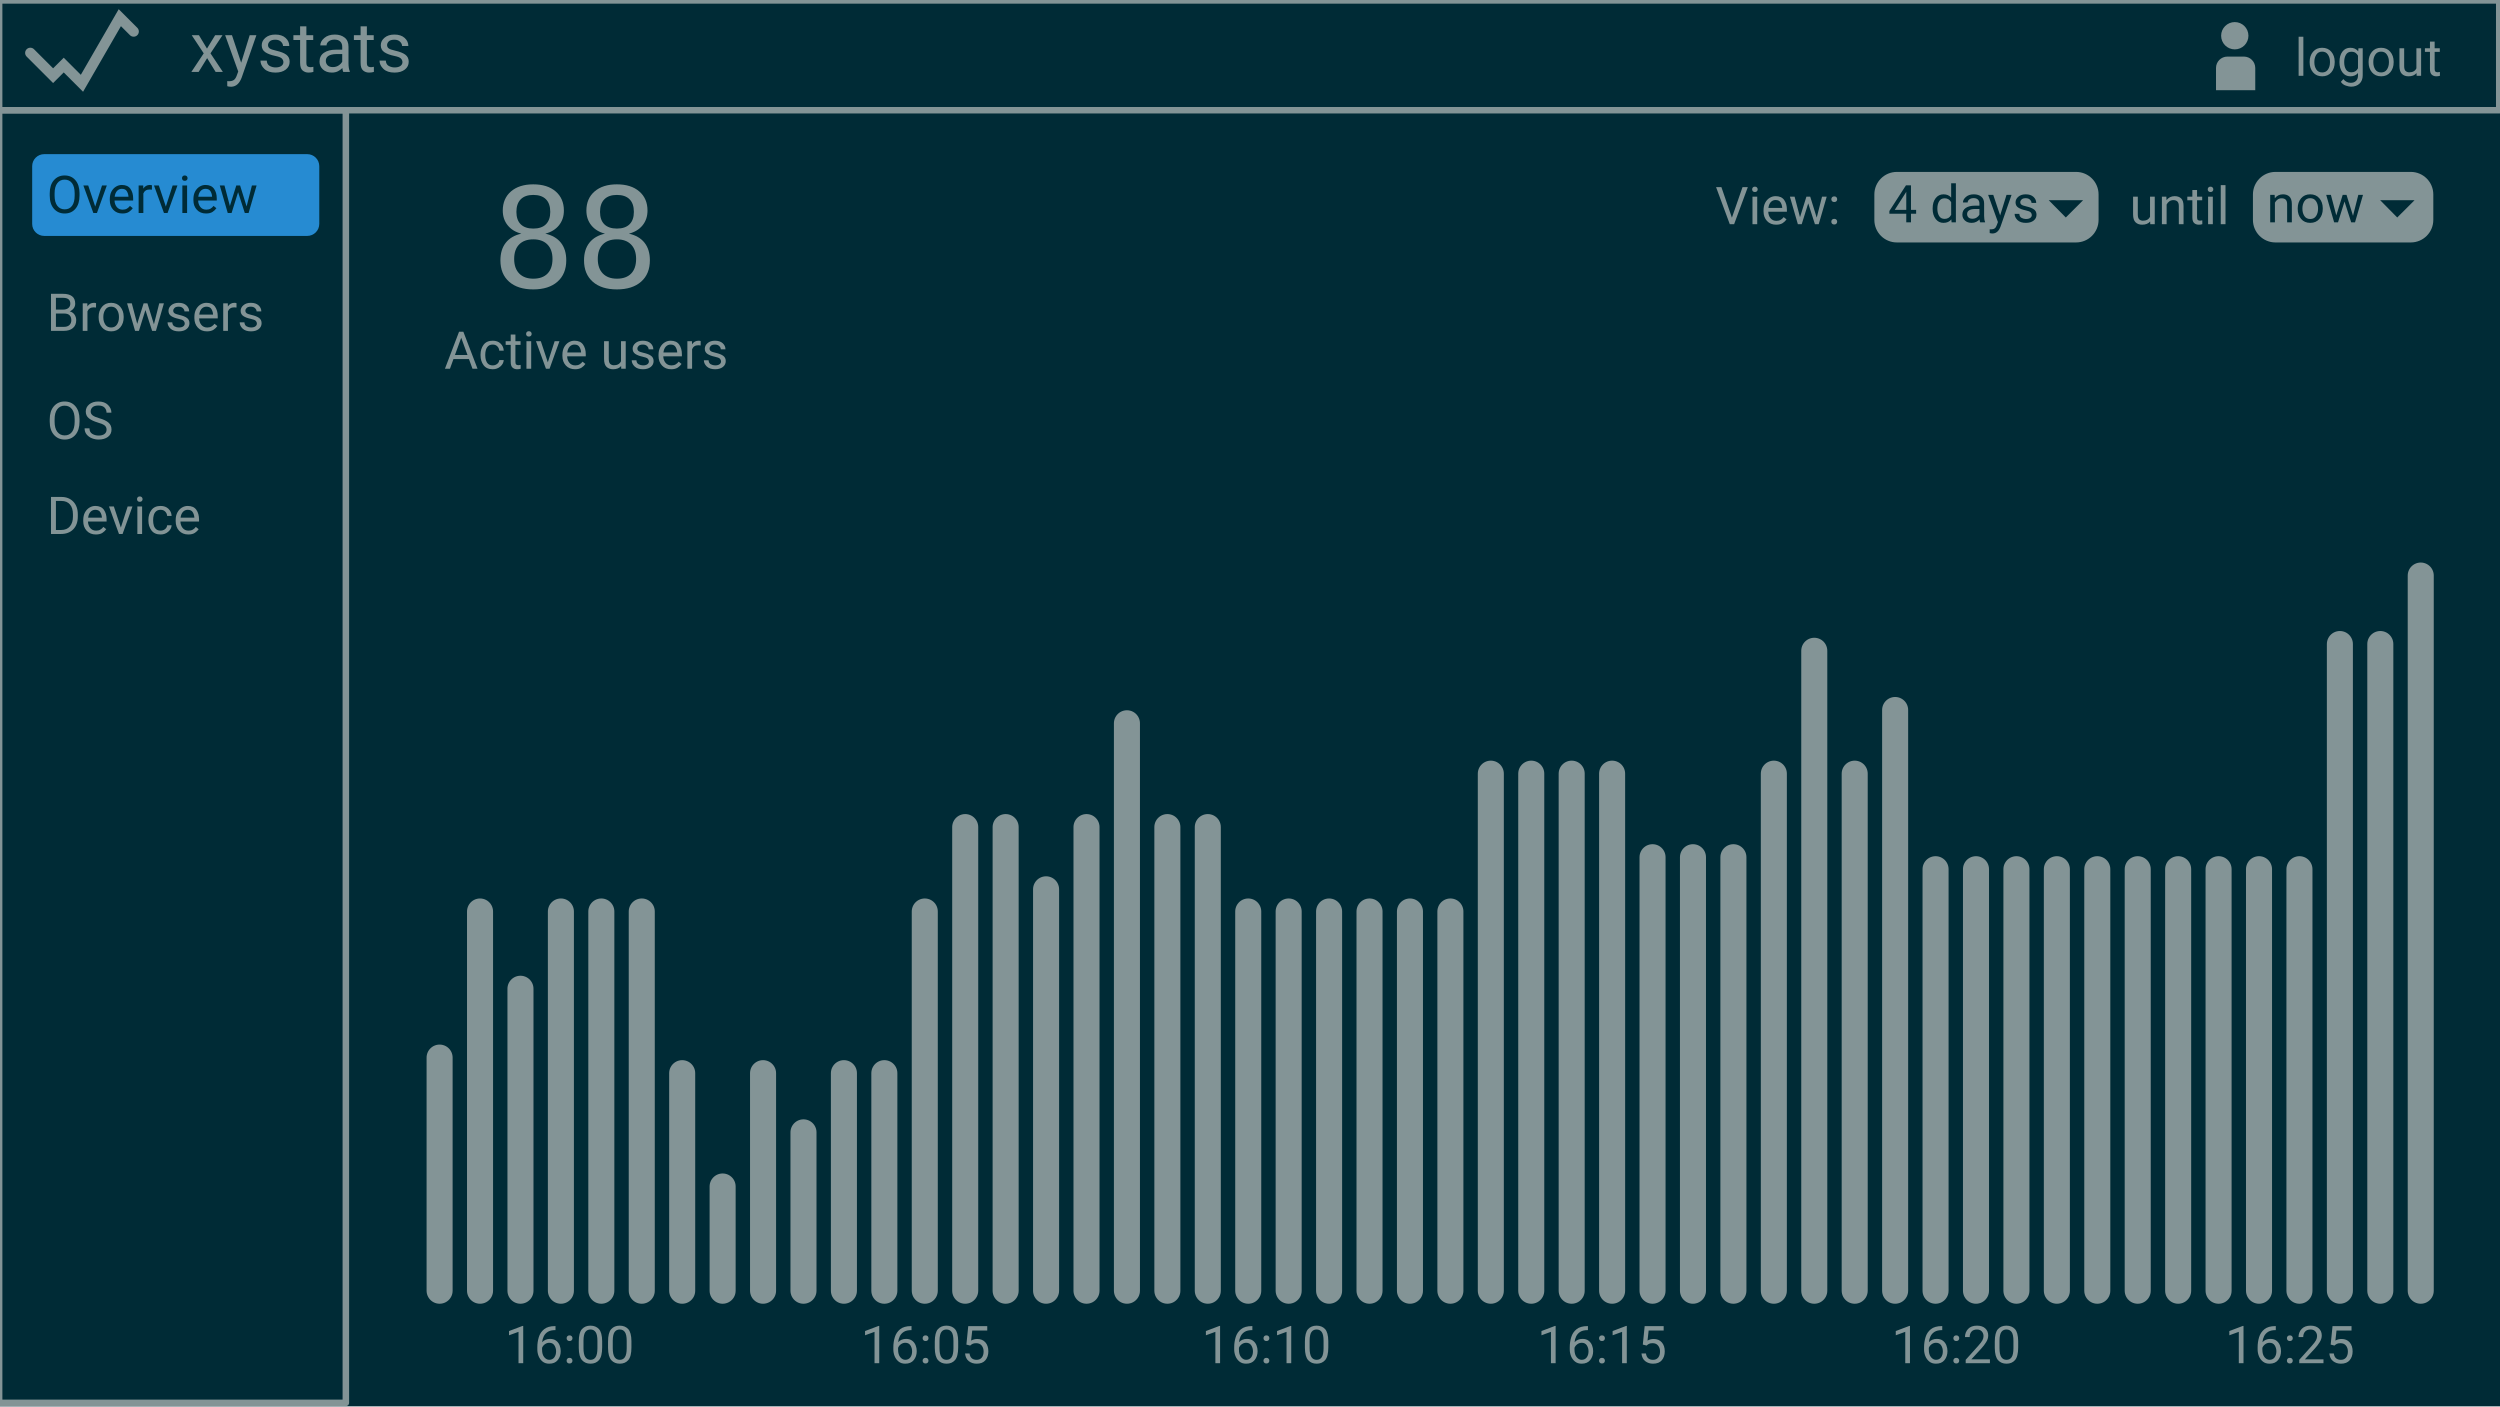
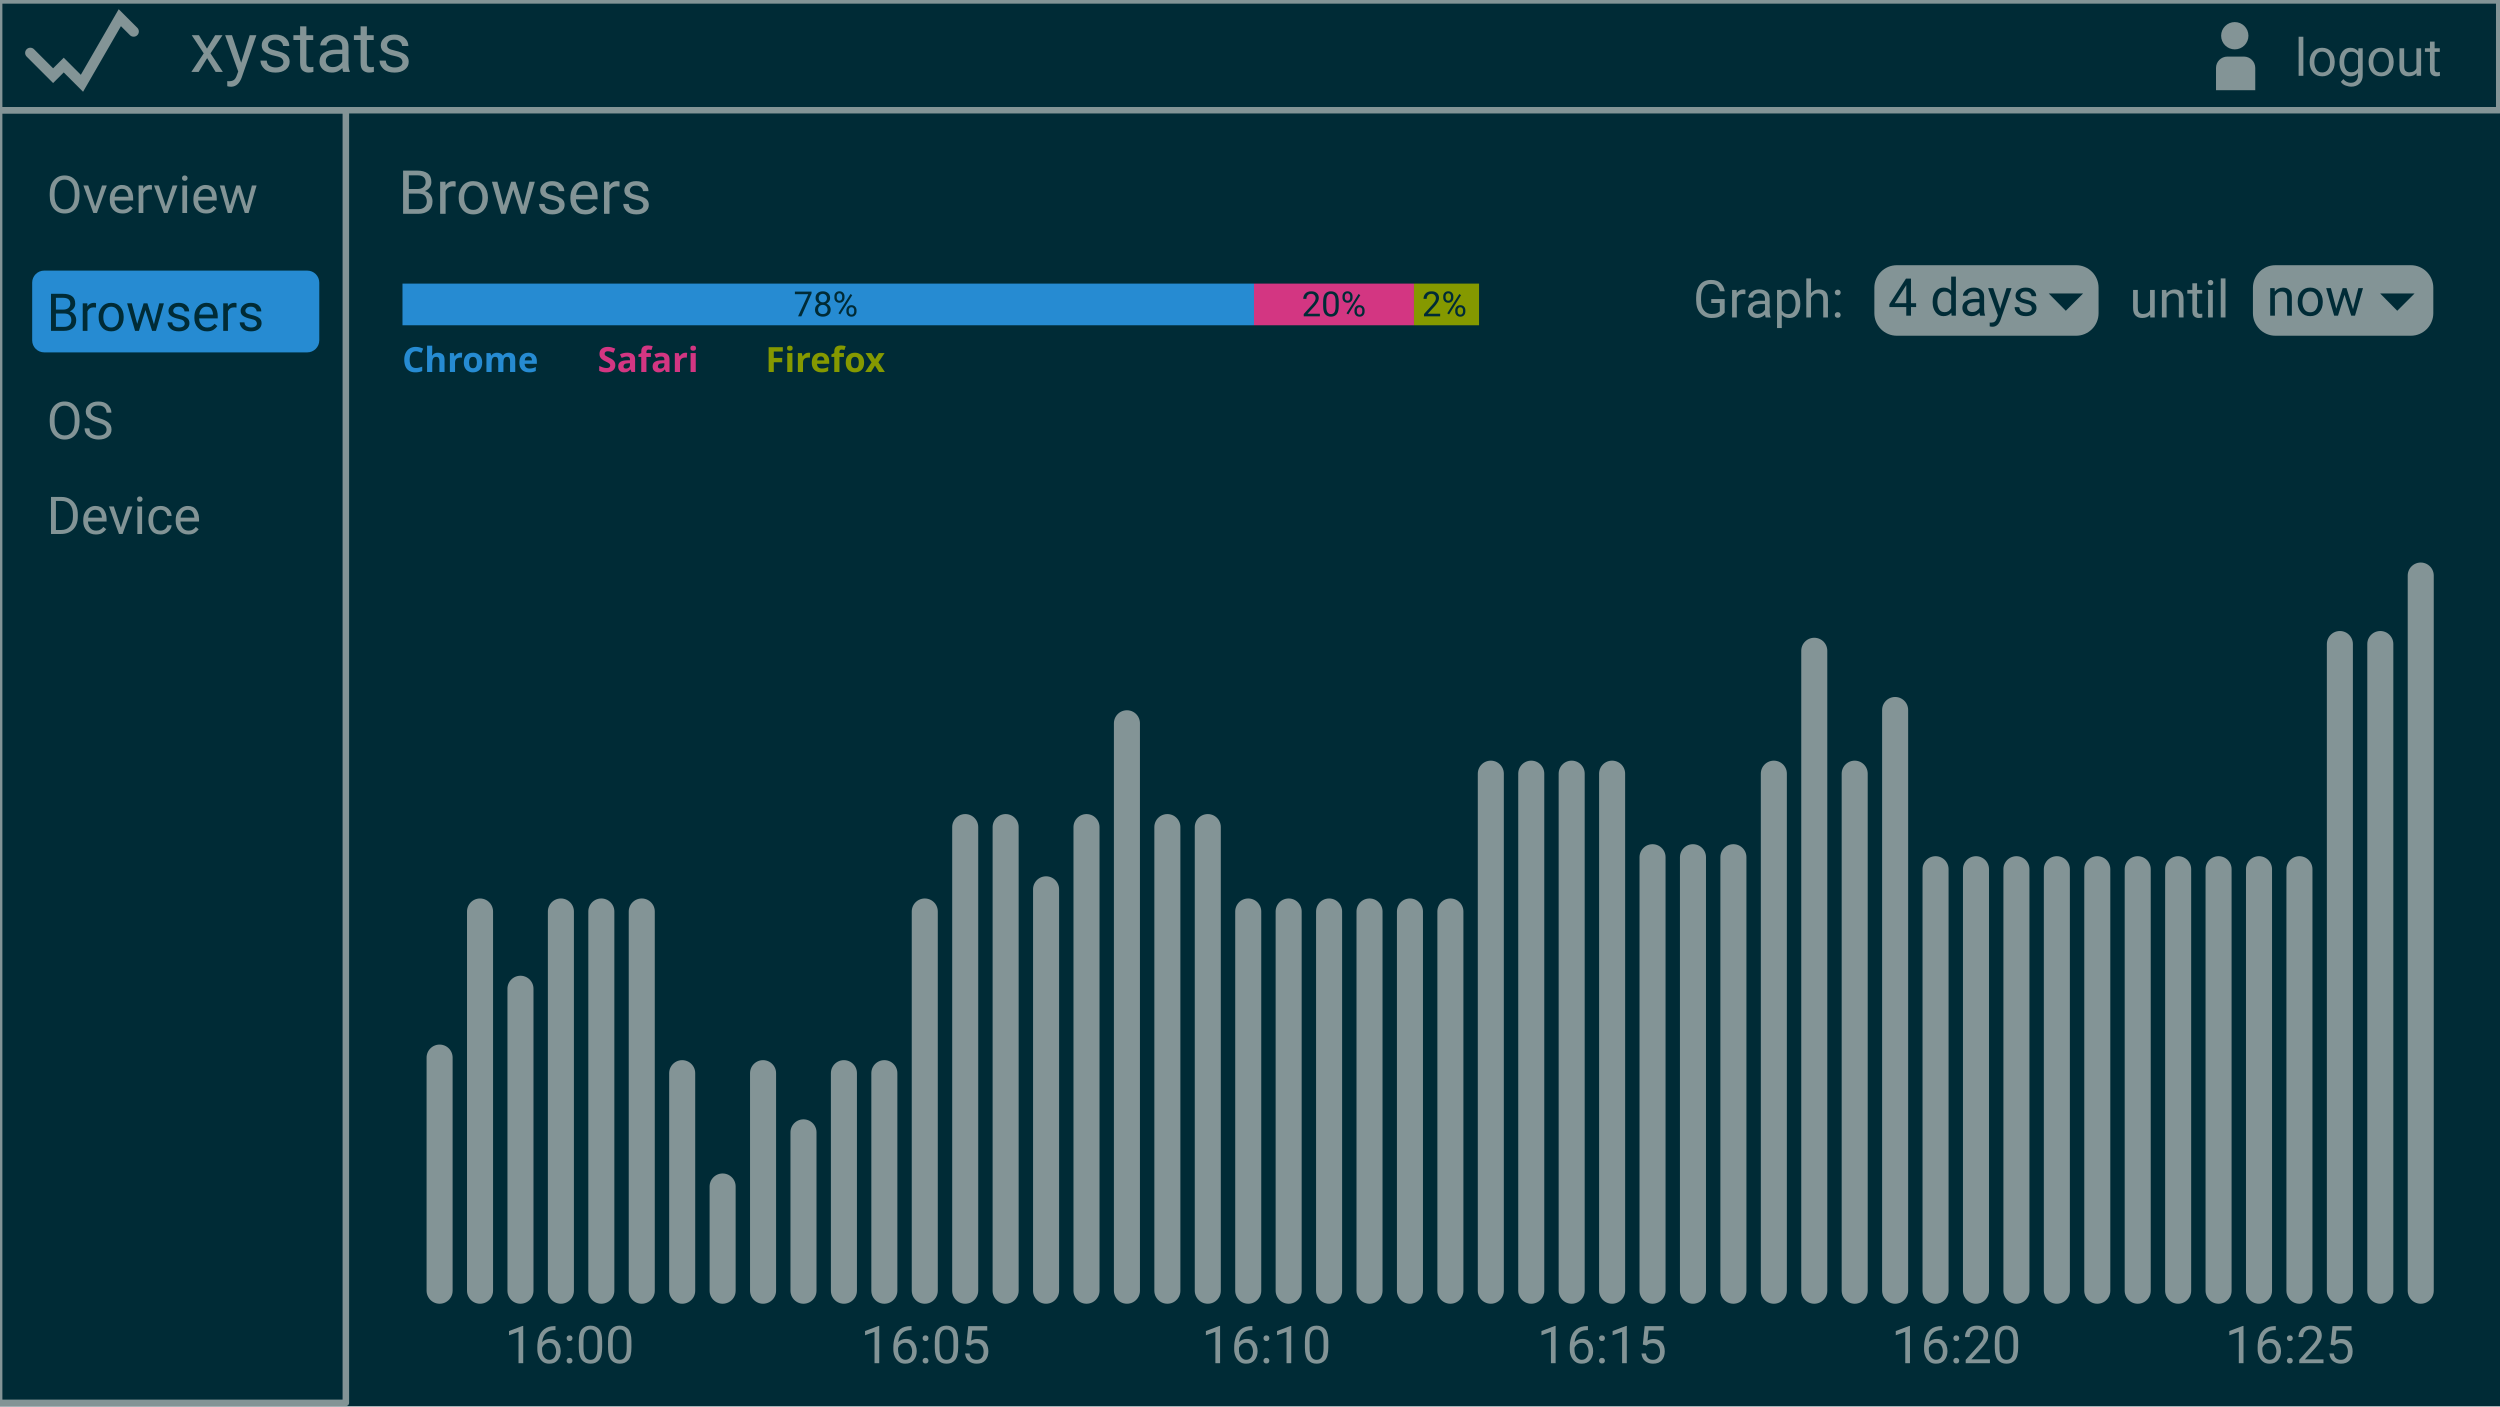
<svg xmlns="http://www.w3.org/2000/svg" id="svg8" version="1.1" viewBox="0 0 1920 1080" height="1080" width="1920">
  <defs id="defs2" />
-   <g id="layer1">
+   <g id="layer3" style="display:inline">
    <rect y="0" x="0" height="1080.081" width="1920.111" id="rect877" style="fill:#002b36;stop-color:#000000" />
-     <path d="m 337.615,812.228 0,179.04 z m 31.051,-112.206 0,291.246 z m 31.051,59.339 0,231.907 z m 31.051,-59.339 0,291.246 z m 31.051,0 0,291.246 z m 31.051,0 0,291.246 z m 31.051,124.17 0,167.076 z m 31.053,87.031 0,80.045 z m 31.051,-87.031 0,167.076 z m 31.051,45.457 0,121.619 z m 31.051,-45.457 0,167.076 z m 31.051,0 0,167.076 z m 31.051,-124.17 0,291.246 z m 31.053,-64.816 0,356.061 z m 31.051,0 0,356.061 z m 31.051,47.785 0,308.276 z m 31.051,-47.785 0,356.061 z m 31.051,-79.731 0,435.792 z m 31.051,79.731 0,356.061 z m 31.051,0 0,356.061 z m 31.053,64.816 0,291.246 z m 31.051,0 0,291.246 z m 31.051,0 0,291.246 z m 31.051,0 0,291.246 z m 31.051,0 0,291.246 z m 31.051,0 0,291.246 z m 31.053,-105.848 v 397.094 z m 31.051,0 v 397.094 z m 31.051,0 v 397.094 z m 31.051,0 v 397.094 z m 31.051,64.168 0,332.925 z m 31.051,0 0,332.925 z m 31.051,0 0,332.925 z m 31.053,-64.168 v 397.094 z m 31.051,-94.378 0,491.472 z m 31.051,94.378 v 397.094 z m 31.051,-48.898 0,445.991 z m 31.051,122.274 0,323.718 z m 31.051,0 0,323.718 z m 31.051,0 0,323.718 z m 31.053,0 0,323.718 z m 31.051,0 0,323.718 z m 31.051,0 0,323.718 z m 31.051,0 0,323.718 z m 31.051,0 0,323.718 z m 31.051,0 0,323.718 z m 31.053,0 0,323.718 z m 31.051,-172.933 0,496.651 z m 31.051,0 0,496.651 z m 31.051,-52.591 0,549.242 z" style="fill:none;stroke:#839496;stroke-width:20;stroke-linecap:round;stroke-linejoin:round;stroke-miterlimit:4;stroke-dasharray:none;stroke-opacity:1" id="path931" />
-     <rect ry="9.237" y="118.381" x="24.709" height="62.805" width="220.496" id="rect862" style="font-variation-settings:normal;opacity:1;vector-effect:none;fill:#268bd2;fill-opacity:1;stroke:none;stroke-width:8;stroke-linecap:round;stroke-linejoin:miter;stroke-miterlimit:4;stroke-dasharray:none;stroke-dashoffset:0;stroke-opacity:1;stop-color:#000000;stop-opacity:1" />
    <rect y="0.315" x="-0.665" height="84.348" width="1920.089" id="rect830" style="fill:none;fill-opacity:1;stroke:#839496;stroke-width:5;stroke-linejoin:round;stroke-miterlimit:4;stroke-dasharray:none;stroke-opacity:1" />
    <rect style="fill:none;fill-opacity:1;stroke:#839496;stroke-width:5;stroke-linejoin:round;stroke-miterlimit:4;stroke-dasharray:none;stroke-opacity:1" id="rect832" width="266.272" height="992.72" x="-0.665" y="84.663" />
-     <text id="text836" y="163.579" x="35.868" style="font-style:normal;font-variant:normal;font-weight:normal;font-stretch:normal;font-size:40px;line-height:1.25;font-family:roboto;-inkscape-font-specification:roboto;letter-spacing:0px;word-spacing:0px;fill:#002b36;fill-opacity:1;stroke:none;" xml:space="preserve">
+     <text id="text836" y="163.579" x="35.868" style="font-style:normal;font-variant:normal;font-weight:normal;font-stretch:normal;font-size:40px;line-height:1.25;font-family:roboto;-inkscape-font-specification:roboto;letter-spacing:0px;word-spacing:0px;fill:#839496;fill-opacity:1;stroke:none;font-variant-ligatures:normal;font-variant-position:normal;font-variant-caps:normal;font-variant-numeric:normal;font-variant-alternates:normal;font-variant-east-asian:normal;font-feature-settings:normal;font-variation-settings:normal;text-indent:0;text-align:start;text-decoration:none;text-decoration-line:none;text-decoration-style:solid;text-decoration-color:#000000;text-transform:none;writing-mode:lr-tb;direction:ltr;text-orientation:mixed;dominant-baseline:auto;baseline-shift:baseline;text-anchor:start;white-space:normal;shape-padding:0;shape-margin:0;inline-size:0;opacity:1;vector-effect:none;stroke-width:1;stroke-linecap:butt;stroke-linejoin:miter;stroke-miterlimit:4;stroke-dasharray:none;stroke-dashoffset:0;stroke-opacity:1;stop-color:#000000;stop-opacity:1;" xml:space="preserve">
      <tspan y="163.579" x="35.868" id="tspan834">Overview</tspan>
    </text>
-     <text xml:space="preserve" style="font-style:normal;font-variant:normal;font-weight:normal;font-stretch:normal;font-size:40px;line-height:1.25;font-family:roboto;-inkscape-font-specification:roboto;letter-spacing:0px;word-spacing:0px;fill:#839496;fill-opacity:1;stroke:none;" x="35.868" y="254.092" id="text840">
+     <text xml:space="preserve" style="font-style:normal;font-variant:normal;font-weight:normal;font-stretch:normal;font-size:40px;line-height:1.25;font-family:roboto;-inkscape-font-specification:roboto;letter-spacing:0px;word-spacing:0px;fill:#839496;fill-opacity:1;stroke:none" x="35.868" y="254.092" id="text840">
      <tspan id="tspan838" x="35.868" y="254.092">Browsers</tspan>
    </text>
-     <text id="text844" y="337.183" x="35.868" style="font-style:normal;font-variant:normal;font-weight:normal;font-stretch:normal;font-size:40px;line-height:1.25;font-family:roboto;-inkscape-font-specification:roboto;letter-spacing:0px;word-spacing:0px;fill:#839496;fill-opacity:1;stroke:none;" xml:space="preserve">
+     <text id="text844" y="337.183" x="35.868" style="font-style:normal;font-variant:normal;font-weight:normal;font-stretch:normal;font-size:40px;line-height:1.25;font-family:roboto;-inkscape-font-specification:roboto;letter-spacing:0px;word-spacing:0px;fill:#839496;fill-opacity:1;stroke:none" xml:space="preserve">
      <tspan y="337.183" x="35.868" id="tspan842">OS</tspan>
    </text>
-     <path id="path846" d="m 23.299,40.64 17.49,17.49 8.158,-8.158 13.991,13.991 29.088,-50.382 10.603,10.603" style="fill:none;stroke:#839496;stroke-width:8;stroke-linecap:round;stroke-linejoin:miter;stroke-opacity:1;stroke-miterlimit:4;stroke-dasharray:none;font-variation-settings:normal;opacity:1;vector-effect:none;fill-opacity:1;stroke-dashoffset:0;stop-color:#000000;stop-opacity:1" />
-     <text transform="translate(-475.3683,-3.537946)" id="text866" y="224.286" x="852.857" style="font-style:normal;font-variant:normal;font-weight:normal;font-stretch:normal;font-size:106.667px;line-height:1.25;font-family:monospace;-inkscape-font-specification:monospace;font-variant-ligatures:normal;font-variant-position:normal;font-variant-caps:normal;font-variant-numeric:normal;font-variant-alternates:normal;font-variant-east-asian:normal;font-feature-settings:normal;text-indent:0;text-align:start;text-decoration:none;text-decoration-line:none;text-decoration-style:solid;text-decoration-color:#000000;letter-spacing:0px;word-spacing:0px;text-transform:none;writing-mode:lr-tb;direction:ltr;text-orientation:mixed;dominant-baseline:auto;baseline-shift:baseline;text-anchor:start;white-space:normal;shape-padding:0;shape-margin:0;inline-size:0;opacity:1;vector-effect:none;fill:#839496;fill-opacity:1;stroke:none;stroke-width:1;stroke-linecap:butt;stroke-linejoin:miter;stroke-miterlimit:4;stroke-dasharray:none;stroke-dashoffset:0;stroke-opacity:1;stop-color:#000000;stop-opacity:1" xml:space="preserve">
-       <tspan y="224.286" x="852.857" id="tspan864">88</tspan>
-     </text>
+     <path id="path846" d="m 23.299,40.64 17.49,17.49 8.158,-8.158 13.991,13.991 29.088,-50.382 10.603,10.603" style="font-variation-settings:normal;opacity:1;vector-effect:none;fill:none;fill-opacity:1;stroke:#839496;stroke-width:8;stroke-linecap:round;stroke-linejoin:miter;stroke-miterlimit:4;stroke-dasharray:none;stroke-dashoffset:0;stroke-opacity:1;stop-color:#000000;stop-opacity:1" />
    <text xml:space="preserve" style="font-style:normal;font-variant:normal;font-weight:normal;font-stretch:normal;font-size:53.333px;line-height:1.25;font-family:roboto;-inkscape-font-specification:roboto;font-variant-ligatures:normal;font-variant-position:normal;font-variant-caps:normal;font-variant-numeric:normal;font-variant-alternates:normal;font-variant-east-asian:normal;font-feature-settings:normal;text-indent:0;text-align:start;text-decoration:none;text-decoration-line:none;text-decoration-style:solid;text-decoration-color:#000000;letter-spacing:0px;word-spacing:0px;text-transform:none;writing-mode:lr-tb;direction:ltr;text-orientation:mixed;dominant-baseline:auto;baseline-shift:baseline;text-anchor:start;white-space:normal;shape-padding:0;shape-margin:0;inline-size:0;opacity:1;vector-effect:none;fill:#839496;fill-opacity:1;stroke:none;stroke-width:1;stroke-linecap:butt;stroke-linejoin:miter;stroke-miterlimit:4;stroke-dasharray:none;stroke-dashoffset:0;stroke-opacity:1;stop-color:#000000;stop-opacity:1" x="852.857" y="224.286" id="text886" transform="translate(-706.9817,-169.0598)">
      <tspan id="tspan884" x="852.857" y="224.286">xystats</tspan>
    </text>
-     <text xml:space="preserve" style="font-style:normal;font-variant:normal;font-weight:normal;font-stretch:normal;font-size:40px;line-height:1.25;font-family:roboto;-inkscape-font-specification:roboto;letter-spacing:0px;word-spacing:0px;fill:#839496;fill-opacity:1;stroke:none;" x="35.868" y="410.095" id="text908">
+     <text xml:space="preserve" style="font-style:normal;font-variant:normal;font-weight:normal;font-stretch:normal;font-size:40px;line-height:1.25;font-family:roboto;-inkscape-font-specification:roboto;letter-spacing:0px;word-spacing:0px;fill:#839496;fill-opacity:1;stroke:none" x="35.868" y="410.095" id="text908">
      <tspan id="tspan906" x="35.868" y="410.095">Device</tspan>
+     </text>
+     <path id="rect898" style="fill:#839496;stroke:none;stroke-width:6.443;stroke-linecap:round;stroke-linejoin:round;stop-color:#000000" d="m 1710.653,43.458 h 12.629 c 4.852,0 8.758,3.906 8.758,8.758 v 17.057 h -30.146 v -17.057 c 0,-4.852 3.906,-8.758 8.758,-8.758 z" />
+     <circle style="fill:#839496;stroke:#839496;stroke-width:6.443;stroke-linecap:round;stroke-linejoin:round;stop-color:#000000" id="path900" cx="1716.312" cy="27.44" r="7.262" />
+     <text id="text914" y="58.218" x="1762.293" style="font-style:normal;font-variant:normal;font-weight:normal;font-stretch:normal;font-size:40px;line-height:1.25;font-family:roboto;-inkscape-font-specification:roboto;letter-spacing:0px;word-spacing:0px;fill:#839496;fill-opacity:1;stroke:none" xml:space="preserve">
+       <tspan y="58.218" x="1762.293" id="tspan912">logout</tspan>
+     </text>
+     <text xml:space="preserve" style="font-style:normal;font-variant:normal;font-weight:bold;font-stretch:normal;font-size:26.667px;line-height:1.25;font-family:'Noto Serif Gurmukhi';-inkscape-font-specification:'Noto Serif Gurmukhi Bold';letter-spacing:0px;word-spacing:0px;fill:#268bd2;fill-opacity:1;stroke:none" x="308.917" y="285.715" id="text1040">
+       <tspan id="tspan1038" x="308.917" y="285.715">Chrome</tspan>
+     </text>
+     <text id="text1044" y="285.715" x="458.962" style="font-style:normal;font-variant:normal;font-weight:bold;font-stretch:normal;font-size:26.667px;line-height:1.25;font-family:'Noto Serif Gurmukhi';-inkscape-font-specification:'Noto Serif Gurmukhi Bold';letter-spacing:0px;word-spacing:0px;fill:#d33682;fill-opacity:1;stroke:none" xml:space="preserve">
+       <tspan y="285.715" x="458.962" id="tspan1042">Safari</tspan>
+     </text>
+     <text xml:space="preserve" style="font-style:normal;font-variant:normal;font-weight:bold;font-stretch:normal;font-size:26.667px;line-height:1.25;font-family:'Noto Serif Gurmukhi';-inkscape-font-specification:'Noto Serif Gurmukhi Bold';letter-spacing:0px;word-spacing:0px;fill:#859900;fill-opacity:1;stroke:none" x="587.893" y="285.715" id="text1048">
+       <tspan id="tspan1046" x="587.893" y="285.715">Firefox</tspan>
+     </text>
+   </g>
+   <g id="layer1" style="display:none">
+     <path d="m 337.615,812.228 v 179.04 z m 31.051,-112.206 v 291.246 z m 31.051,59.339 v 231.907 z m 31.051,-59.339 v 291.246 z m 31.051,0 v 291.246 z m 31.051,0 v 291.246 z m 31.051,124.17 v 167.076 z m 31.053,87.031 v 80.045 z m 31.051,-87.031 v 167.076 z m 31.051,45.457 V 991.268 Z M 648.125,824.192 v 167.076 z m 31.051,0 V 991.268 Z M 710.227,700.022 V 991.268 Z M 741.279,635.206 v 356.061 z m 31.051,0 v 356.061 z m 31.051,47.785 v 308.276 z m 31.051,-47.785 v 356.061 z m 31.051,-79.731 v 435.792 z m 31.051,79.731 v 356.061 z m 31.051,0 v 356.061 z m 31.053,64.816 v 291.246 z m 31.051,0 v 291.246 z m 31.051,0 v 291.246 z m 31.051,0 v 291.246 z m 31.051,0 v 291.246 z m 31.051,0 v 291.246 z m 31.053,-105.848 v 397.094 z m 31.051,0 v 397.094 z m 31.051,0 v 397.094 z m 31.051,0 v 397.094 z m 31.051,64.168 v 332.925 z m 31.051,0 v 332.925 z m 31.051,0 v 332.925 z m 31.053,-64.168 v 397.094 z m 31.051,-94.378 v 491.472 z m 31.051,94.378 v 397.094 z m 31.051,-48.898 v 445.991 z m 31.051,122.274 v 323.718 z m 31.051,0 v 323.718 z m 31.051,0 v 323.718 z m 31.053,0 v 323.718 z m 31.051,0 v 323.718 z m 31.051,0 v 323.718 z m 31.051,0 v 323.718 z m 31.051,0 v 323.718 z m 31.051,0 v 323.718 z m 31.053,0 v 323.718 z m 31.051,-172.933 v 496.651 z m 31.051,0 v 496.651 z m 31.051,-52.591 v 549.242 z" style="fill:none;stroke:#839496;stroke-width:20;stroke-linecap:round;stroke-linejoin:round;stroke-miterlimit:4;stroke-dasharray:none;stroke-opacity:1" id="path931" />
+     <text transform="translate(-475.3683,-3.537946)" id="text866" y="224.286" x="852.857" style="font-style:normal;font-variant:normal;font-weight:normal;font-stretch:normal;font-size:106.667px;line-height:1.25;font-family:monospace;-inkscape-font-specification:monospace;font-variant-ligatures:normal;font-variant-position:normal;font-variant-caps:normal;font-variant-numeric:normal;font-variant-alternates:normal;font-variant-east-asian:normal;font-feature-settings:normal;text-indent:0;text-align:start;text-decoration:none;text-decoration-line:none;text-decoration-style:solid;text-decoration-color:#000000;letter-spacing:0px;word-spacing:0px;text-transform:none;writing-mode:lr-tb;direction:ltr;text-orientation:mixed;dominant-baseline:auto;baseline-shift:baseline;text-anchor:start;white-space:normal;shape-padding:0;shape-margin:0;inline-size:0;opacity:1;vector-effect:none;fill:#839496;fill-opacity:1;stroke:none;stroke-width:1;stroke-linecap:butt;stroke-linejoin:miter;stroke-miterlimit:4;stroke-dasharray:none;stroke-dashoffset:0;stroke-opacity:1;stop-color:#000000;stop-opacity:1" xml:space="preserve">
+       <tspan y="224.286" x="852.857" id="tspan864">88</tspan>
    </text>
    <text id="text857" y="172.177" x="1317.388" style="font-style:normal;font-variant:normal;font-weight:normal;font-stretch:normal;font-size:40px;line-height:1.25;font-family:roboto;-inkscape-font-specification:roboto;letter-spacing:0px;word-spacing:0px;fill:#839496;fill-opacity:1;stroke:none" xml:space="preserve">
      <tspan y="172.177" x="1317.388" id="tspan855">View:</tspan>
    </text>
    <rect ry="17.299" y="132.028" x="1439.501" height="54.177" width="172.203" id="rect879" style="font-variation-settings:normal;opacity:1;vector-effect:none;fill:#839496;fill-opacity:1;stroke:none;stroke-width:1;stroke-linecap:butt;stroke-linejoin:miter;stroke-miterlimit:4;stroke-dasharray:none;stroke-dashoffset:0;stroke-opacity:1;stop-color:#000000;stop-opacity:1" />
    <text xml:space="preserve" style="font-style:normal;font-variant:normal;font-weight:normal;font-stretch:normal;font-size:40px;line-height:1.25;font-family:roboto;-inkscape-font-specification:roboto;letter-spacing:0px;word-spacing:0px;fill:#002b36;fill-opacity:1;stroke:none" x="1450.012" y="170.773" id="text913">
      <tspan id="tspan911" x="1450.012" y="170.773">4 days</tspan>
    </text>
    <path id="path917" d="m 1573.393,153.73 h 26.452 l -13.309,13.308 z" style="fill:#002b36;fill-opacity:1;stroke:none;stroke-width:0.842px;stroke-linecap:butt;stroke-linejoin:miter;stroke-opacity:1" />
    <text xml:space="preserve" style="font-style:normal;font-variant:normal;font-weight:normal;font-stretch:normal;font-size:40px;line-height:1.25;font-family:roboto;-inkscape-font-specification:roboto;letter-spacing:0px;word-spacing:0px;fill:#839496;fill-opacity:1;stroke:none" x="1635.538" y="172.177" id="text921">
      <tspan id="tspan919" x="1635.538" y="172.177">until</tspan>
    </text>
    <rect style="font-variation-settings:normal;opacity:1;vector-effect:none;fill:#839496;fill-opacity:1;stroke:none;stroke-width:1;stroke-linecap:butt;stroke-linejoin:miter;stroke-miterlimit:4;stroke-dasharray:none;stroke-dashoffset:0;stroke-opacity:1;stop-color:#000000;stop-opacity:1" id="rect923" width="138.53" height="54.177" x="1730.252" y="132.028" ry="17.299" />
    <text id="text927" y="170.773" x="1740.762" style="font-style:normal;font-variant:normal;font-weight:normal;font-stretch:normal;font-size:40px;line-height:1.25;font-family:roboto;-inkscape-font-specification:roboto;letter-spacing:0px;word-spacing:0px;fill:#002b36;fill-opacity:1;stroke:none" xml:space="preserve">
      <tspan y="170.773" x="1740.762" id="tspan925">now</tspan>
    </text>
    <path style="fill:#002b36;fill-opacity:1;stroke:none;stroke-width:0.842px;stroke-linecap:butt;stroke-linejoin:miter;stroke-opacity:1" d="m 1827.937,153.73 h 26.452 l -13.309,13.308 z" id="path929" />
    <text id="text1034" y="1046.924" x="1708.782" style="font-style:normal;font-variant:normal;font-weight:normal;font-stretch:normal;font-size:40px;line-height:1.25;font-family:roboto;-inkscape-font-specification:roboto;letter-spacing:0px;word-spacing:0px;fill:#839496;fill-opacity:1;stroke:none" xml:space="preserve">
      <tspan y="1046.924" x="1708.782" id="tspan1032">16:25</tspan>
    </text>
    <text xml:space="preserve" style="font-style:normal;font-variant:normal;font-weight:normal;font-stretch:normal;font-size:40px;line-height:1.25;font-family:roboto;-inkscape-font-specification:roboto;letter-spacing:0px;word-spacing:0px;fill:#839496;fill-opacity:1;stroke:none" x="1452.614" y="1046.924" id="text1038">
      <tspan id="tspan1036" x="1452.614" y="1046.924">16:20</tspan>
    </text>
    <text id="text1042" y="1046.924" x="661.015" style="font-style:normal;font-variant:normal;font-weight:normal;font-stretch:normal;font-size:40px;line-height:1.25;font-family:roboto;-inkscape-font-specification:roboto;letter-spacing:0px;word-spacing:0px;fill:#839496;fill-opacity:1;stroke:none" xml:space="preserve">
      <tspan y="1046.924" x="661.015" id="tspan1040">16:05</tspan>
    </text>
    <text xml:space="preserve" style="font-style:normal;font-variant:normal;font-weight:normal;font-stretch:normal;font-size:40px;line-height:1.25;font-family:roboto;-inkscape-font-specification:roboto;letter-spacing:0px;word-spacing:0px;fill:#839496;fill-opacity:1;stroke:none" x="922.789" y="1046.924" id="text1046">
      <tspan id="tspan1044" x="922.789" y="1046.924">16:10</tspan>
    </text>
    <text id="text1050" y="1046.924" x="1180.499" style="font-style:normal;font-variant:normal;font-weight:normal;font-stretch:normal;font-size:40px;line-height:1.25;font-family:roboto;-inkscape-font-specification:roboto;letter-spacing:0px;word-spacing:0px;fill:#839496;fill-opacity:1;stroke:none" xml:space="preserve">
      <tspan y="1046.924" x="1180.499" id="tspan880">16:15</tspan>
    </text>
    <text xml:space="preserve" style="font-style:normal;font-variant:normal;font-weight:normal;font-stretch:normal;font-size:40px;line-height:1.25;font-family:roboto;-inkscape-font-specification:roboto;letter-spacing:0px;word-spacing:0px;fill:#839496;fill-opacity:1;stroke:none" x="387.592" y="1046.924" id="text1054">
      <tspan id="tspan1052" x="387.592" y="1046.924">16:00</tspan>
    </text>
-     <path id="rect898" style="fill:#839496;stroke:none;stroke-width:6.443;stroke-linecap:round;stroke-linejoin:round;stop-color:#000000" d="m 1710.653,43.458 h 12.629 c 4.852,0 8.758,3.906 8.758,8.758 v 17.057 h -30.146 v -17.057 c 0,-4.852 3.906,-8.758 8.758,-8.758 z" />
-     <circle style="fill:#839496;stroke:#839496;stroke-width:6.443;stroke-linecap:round;stroke-linejoin:round;stop-color:#000000" id="path900" cx="1716.312" cy="27.44" r="7.262" />
-     <text id="text914" y="58.218" x="1762.293" style="font-style:normal;font-variant:normal;font-weight:normal;font-stretch:normal;font-size:40px;line-height:1.25;font-family:roboto;-inkscape-font-specification:roboto;letter-spacing:0px;word-spacing:0px;fill:#839496;fill-opacity:1;stroke:none" xml:space="preserve">
-       <tspan y="58.218" x="1762.293" id="tspan912">logout</tspan>
-     </text>
    <text transform="translate(-511.7062,58.90812)" id="text918" y="224.286" x="852.857" style="font-style:normal;font-variant:normal;font-weight:normal;font-stretch:normal;font-size:40px;line-height:1.25;font-family:roboto;-inkscape-font-specification:roboto;font-variant-ligatures:normal;font-variant-position:normal;font-variant-caps:normal;font-variant-numeric:normal;font-variant-alternates:normal;font-variant-east-asian:normal;font-feature-settings:normal;text-indent:0;text-align:start;text-decoration:none;text-decoration-line:none;text-decoration-style:solid;text-decoration-color:#000000;letter-spacing:0px;word-spacing:0px;text-transform:none;writing-mode:lr-tb;direction:ltr;text-orientation:mixed;dominant-baseline:auto;baseline-shift:baseline;text-anchor:start;white-space:normal;shape-padding:0;shape-margin:0;inline-size:0;opacity:1;vector-effect:none;fill:#839496;fill-opacity:1;stroke:none;stroke-width:1;stroke-linecap:butt;stroke-linejoin:miter;stroke-miterlimit:4;stroke-dasharray:none;stroke-dashoffset:0;stroke-opacity:1;stop-color:#000000;stop-opacity:1" xml:space="preserve">
      <tspan y="224.286" x="852.857" id="tspan916">Active users</tspan>
    </text>
+     <rect style="font-variation-settings:normal;display:inline;opacity:1;vector-effect:none;fill:#268bd2;fill-opacity:1;stroke:none;stroke-width:8;stroke-linecap:round;stroke-linejoin:miter;stroke-miterlimit:4;stroke-dasharray:none;stroke-dashoffset:0;stroke-opacity:1;stop-color:#000000;stop-opacity:1" id="rect899" width="220.496" height="62.805" x="24.709" y="118.381" ry="9.237" />
+     <text xml:space="preserve" style="font-style:normal;font-variant:normal;font-weight:normal;font-stretch:normal;font-size:40px;line-height:1.25;font-family:roboto;-inkscape-font-specification:roboto;letter-spacing:0px;word-spacing:0px;display:inline;fill:#002b36;fill-opacity:1;stroke:none" x="35.868" y="163.579" id="text903">
+       <tspan id="tspan901" x="35.868" y="163.579">Overview</tspan>
+     </text>
+   </g>
+   <g id="layer2" style="display:inline">
+     <rect ry="9.237" y="207.825" x="24.709" height="62.805" width="220.496" id="rect924" style="font-variation-settings:normal;display:inline;opacity:1;vector-effect:none;fill:#268bd2;fill-opacity:1;stroke:none;stroke-width:8;stroke-linecap:round;stroke-linejoin:miter;stroke-miterlimit:4;stroke-dasharray:none;stroke-dashoffset:0;stroke-opacity:1;stop-color:#000000;stop-opacity:1" />
+     <text id="text935" y="254.092" x="35.868" style="font-style:normal;font-variant:normal;font-weight:normal;font-stretch:normal;font-size:40px;line-height:1.25;font-family:roboto;-inkscape-font-specification:roboto;font-variant-ligatures:normal;font-variant-position:normal;font-variant-caps:normal;font-variant-numeric:normal;font-variant-alternates:normal;font-variant-east-asian:normal;font-feature-settings:normal;font-variation-settings:normal;text-indent:0;text-align:start;text-decoration:none;text-decoration-line:none;text-decoration-style:solid;text-decoration-color:#000000;letter-spacing:0px;word-spacing:0px;text-transform:none;writing-mode:lr-tb;direction:ltr;text-orientation:mixed;dominant-baseline:auto;baseline-shift:baseline;text-anchor:start;white-space:normal;shape-padding:0;shape-margin:0;inline-size:0;display:inline;opacity:1;vector-effect:none;fill:#002b36;fill-opacity:1;stroke:none;stroke-width:1;stroke-linecap:butt;stroke-linejoin:miter;stroke-miterlimit:4;stroke-dasharray:none;stroke-dashoffset:0;stroke-opacity:1;stop-color:#000000;stop-opacity:1" xml:space="preserve">
+       <tspan y="254.092" x="35.868" id="tspan933">Browsers</tspan>
+     </text>
+     <text xml:space="preserve" style="font-style:normal;font-variant:normal;font-weight:normal;font-stretch:normal;font-size:40px;line-height:1.25;font-family:roboto;-inkscape-font-specification:roboto;letter-spacing:0px;word-spacing:0px;display:inline;fill:#839496;fill-opacity:1;stroke:none" x="1300.252" y="243.819" id="text959">
+       <tspan id="tspan957" x="1300.252" y="243.819">Graph:</tspan>
+     </text>
+     <rect style="font-variation-settings:normal;display:inline;opacity:1;vector-effect:none;fill:#839496;fill-opacity:1;stroke:none;stroke-width:1;stroke-linecap:butt;stroke-linejoin:miter;stroke-miterlimit:4;stroke-dasharray:none;stroke-dashoffset:0;stroke-opacity:1;stop-color:#000000;stop-opacity:1" id="rect961" width="172.203" height="54.177" x="1439.501" y="203.67" ry="17.299" />
+     <text id="text965" y="242.415" x="1450.012" style="font-style:normal;font-variant:normal;font-weight:normal;font-stretch:normal;font-size:40px;line-height:1.25;font-family:roboto;-inkscape-font-specification:roboto;letter-spacing:0px;word-spacing:0px;display:inline;fill:#002b36;fill-opacity:1;stroke:none" xml:space="preserve">
+       <tspan y="242.415" x="1450.012" id="tspan963">4 days</tspan>
+     </text>
+     <path style="display:inline;fill:#002b36;fill-opacity:1;stroke:none;stroke-width:0.842px;stroke-linecap:butt;stroke-linejoin:miter;stroke-opacity:1" d="m 1573.393,225.372 h 26.452 l -13.309,13.308 z" id="path967" />
+     <text id="text971" y="243.819" x="1635.538" style="font-style:normal;font-variant:normal;font-weight:normal;font-stretch:normal;font-size:40px;line-height:1.25;font-family:roboto;-inkscape-font-specification:roboto;letter-spacing:0px;word-spacing:0px;display:inline;fill:#839496;fill-opacity:1;stroke:none" xml:space="preserve">
+       <tspan y="243.819" x="1635.538" id="tspan969">until</tspan>
+     </text>
+     <rect ry="17.299" y="203.67" x="1730.252" height="54.177" width="138.53" id="rect973" style="font-variation-settings:normal;display:inline;opacity:1;vector-effect:none;fill:#839496;fill-opacity:1;stroke:none;stroke-width:1;stroke-linecap:butt;stroke-linejoin:miter;stroke-miterlimit:4;stroke-dasharray:none;stroke-dashoffset:0;stroke-opacity:1;stop-color:#000000;stop-opacity:1" />
+     <text xml:space="preserve" style="font-style:normal;font-variant:normal;font-weight:normal;font-stretch:normal;font-size:40px;line-height:1.25;font-family:roboto;-inkscape-font-specification:roboto;letter-spacing:0px;word-spacing:0px;display:inline;fill:#002b36;fill-opacity:1;stroke:none" x="1740.762" y="242.415" id="text977">
+       <tspan id="tspan975" x="1740.762" y="242.415">now</tspan>
+     </text>
+     <path id="path979" d="m 1827.937,225.372 h 26.452 l -13.309,13.308 z" style="display:inline;fill:#002b36;fill-opacity:1;stroke:none;stroke-width:0.842px;stroke-linecap:butt;stroke-linejoin:miter;stroke-opacity:1" />
+     <path id="path993" style="display:inline;fill:none;stroke:#839496;stroke-width:20;stroke-linecap:round;stroke-linejoin:round;stroke-miterlimit:4;stroke-dasharray:none;stroke-opacity:1" d="m 337.615,812.228 v 179.04 z m 31.051,-112.206 v 291.246 z m 31.051,59.339 v 231.907 z m 31.051,-59.339 v 291.246 z m 31.051,0 v 291.246 z m 31.051,0 v 291.246 z m 31.051,124.17 v 167.076 z m 31.053,87.031 v 80.045 z m 31.051,-87.031 v 167.076 z m 31.051,45.457 V 991.268 Z M 648.125,824.192 v 167.076 z m 31.051,0 V 991.268 Z M 710.227,700.022 V 991.268 Z M 741.279,635.206 v 356.061 z m 31.051,0 v 356.061 z m 31.051,47.785 v 308.276 z m 31.051,-47.785 v 356.061 z m 31.051,-79.731 v 435.792 z m 31.051,79.731 v 356.061 z m 31.051,0 v 356.061 z m 31.053,64.816 v 291.246 z m 31.051,0 v 291.246 z m 31.051,0 v 291.246 z m 31.051,0 v 291.246 z m 31.051,0 v 291.246 z m 31.051,0 v 291.246 z m 31.053,-105.848 v 397.094 z m 31.051,0 v 397.094 z m 31.051,0 v 397.094 z m 31.051,0 v 397.094 z m 31.051,64.168 v 332.925 z m 31.051,0 v 332.925 z m 31.051,0 v 332.925 z m 31.053,-64.168 v 397.094 z m 31.051,-94.378 v 491.472 z m 31.051,94.378 v 397.094 z m 31.051,-48.898 v 445.991 z m 31.051,122.274 v 323.718 z m 31.051,0 v 323.718 z m 31.051,0 v 323.718 z m 31.053,0 v 323.718 z m 31.051,0 v 323.718 z m 31.051,0 v 323.718 z m 31.051,0 v 323.718 z m 31.051,0 v 323.718 z m 31.051,0 v 323.718 z m 31.053,0 v 323.718 z m 31.051,-172.933 v 496.651 z m 31.051,0 v 496.651 z m 31.051,-52.591 v 549.242 z" />
+     <text xml:space="preserve" style="display:inline;font-style:normal;font-variant:normal;font-weight:normal;font-stretch:normal;font-size:40px;line-height:1.25;font-family:roboto;-inkscape-font-specification:roboto;letter-spacing:0px;word-spacing:0px;fill:#839496;fill-opacity:1;stroke:none" x="1708.782" y="1046.924" id="text997">
+       <tspan id="tspan995" x="1708.782" y="1046.924">16:25</tspan>
+     </text>
+     <text id="text1001" y="1046.924" x="1452.614" style="display:inline;font-style:normal;font-variant:normal;font-weight:normal;font-stretch:normal;font-size:40px;line-height:1.25;font-family:roboto;-inkscape-font-specification:roboto;letter-spacing:0px;word-spacing:0px;fill:#839496;fill-opacity:1;stroke:none" xml:space="preserve">
+       <tspan y="1046.924" x="1452.614" id="tspan999">16:20</tspan>
+     </text>
+     <text xml:space="preserve" style="display:inline;font-style:normal;font-variant:normal;font-weight:normal;font-stretch:normal;font-size:40px;line-height:1.25;font-family:roboto;-inkscape-font-specification:roboto;letter-spacing:0px;word-spacing:0px;fill:#839496;fill-opacity:1;stroke:none" x="661.015" y="1046.924" id="text1005">
+       <tspan id="tspan1003" x="661.015" y="1046.924">16:05</tspan>
+     </text>
+     <text id="text1009" y="1046.924" x="922.789" style="display:inline;font-style:normal;font-variant:normal;font-weight:normal;font-stretch:normal;font-size:40px;line-height:1.25;font-family:roboto;-inkscape-font-specification:roboto;letter-spacing:0px;word-spacing:0px;fill:#839496;fill-opacity:1;stroke:none" xml:space="preserve">
+       <tspan y="1046.924" x="922.789" id="tspan1007">16:10</tspan>
+     </text>
+     <text xml:space="preserve" style="display:inline;font-style:normal;font-variant:normal;font-weight:normal;font-stretch:normal;font-size:40px;line-height:1.25;font-family:roboto;-inkscape-font-specification:roboto;letter-spacing:0px;word-spacing:0px;fill:#839496;fill-opacity:1;stroke:none" x="1180.499" y="1046.924" id="text1013">
+       <tspan id="tspan1011" x="1180.499" y="1046.924">16:15</tspan>
+     </text>
+     <text id="text1017" y="1046.924" x="387.592" style="display:inline;font-style:normal;font-variant:normal;font-weight:normal;font-stretch:normal;font-size:40px;line-height:1.25;font-family:roboto;-inkscape-font-specification:roboto;letter-spacing:0px;word-spacing:0px;fill:#839496;fill-opacity:1;stroke:none" xml:space="preserve">
+       <tspan y="1046.924" x="387.592" id="tspan1015">16:00</tspan>
+     </text>
+     <path style="fill:none;stroke:#268bd2;stroke-width:32;stroke-linecap:butt;stroke-linejoin:miter;stroke-miterlimit:4;stroke-dasharray:none;stroke-opacity:1" d="M 309.111,233.807 H 963.061" id="path1032" />
+     <path id="path1034" d="M 963.061,233.807 H 1085.922" style="fill:none;stroke:#d33682;stroke-width:32;stroke-linecap:butt;stroke-linejoin:miter;stroke-miterlimit:4;stroke-dasharray:none;stroke-opacity:1" />
+     <path id="path1036" d="m 1085.922,233.807 h 49.988" style="fill:none;stroke:#859900;stroke-width:32;stroke-linecap:butt;stroke-linejoin:miter;stroke-miterlimit:4;stroke-dasharray:none;stroke-opacity:1" />
+     <text xml:space="preserve" style="font-style:normal;font-variant:normal;font-weight:normal;font-stretch:normal;font-size:26.667px;line-height:1.25;font-family:Roboto;-inkscape-font-specification:Roboto;letter-spacing:0px;word-spacing:0px;display:inline;fill:#002b36;fill-opacity:1;stroke:none" x="609.466" y="242.938" id="text1052">
+       <tspan id="tspan1050" x="609.466" y="242.938">78%</tspan>
+     </text>
+     <text id="text1060" y="242.938" x="999.669" style="font-style:normal;font-variant:normal;font-weight:normal;font-stretch:normal;font-size:26.667px;line-height:1.25;font-family:Roboto;-inkscape-font-specification:Roboto;letter-spacing:0px;word-spacing:0px;display:inline;fill:#002b36;fill-opacity:1;stroke:none" xml:space="preserve">
+       <tspan y="242.938" x="999.669" id="tspan1058">20%</tspan>
+     </text>
+     <text xml:space="preserve" style="font-style:normal;font-variant:normal;font-weight:normal;font-stretch:normal;font-size:26.667px;line-height:1.25;font-family:Roboto;-inkscape-font-specification:Roboto;letter-spacing:0px;word-spacing:0px;display:inline;fill:#002b36;fill-opacity:1;stroke:none" x="1092.039" y="242.938" id="text1064">
+       <tspan id="tspan1062" x="1092.039" y="242.938">2%</tspan>
+     </text>
+     <text transform="translate(269.8646,-89.87852)" xml:space="preserve" style="font-style:normal;font-variant:normal;font-weight:normal;font-stretch:normal;font-size:46.667px;line-height:1.25;font-family:roboto;-inkscape-font-specification:roboto;font-variant-ligatures:normal;font-variant-position:normal;font-variant-caps:normal;font-variant-numeric:normal;font-variant-alternates:normal;font-variant-east-asian:normal;font-feature-settings:normal;font-variation-settings:normal;text-indent:0;text-align:start;text-decoration:none;text-decoration-line:none;text-decoration-style:solid;text-decoration-color:#000000;letter-spacing:0px;word-spacing:0px;text-transform:none;writing-mode:lr-tb;direction:ltr;text-orientation:mixed;dominant-baseline:auto;baseline-shift:baseline;text-anchor:start;white-space:normal;shape-padding:0;shape-margin:0;inline-size:0;display:inline;opacity:1;vector-effect:none;fill:#839496;fill-opacity:1;stroke:none;stroke-width:1;stroke-linecap:butt;stroke-linejoin:miter;stroke-miterlimit:4;stroke-dasharray:none;stroke-dashoffset:0;stroke-opacity:1;stop-color:#000000;stop-opacity:1" x="35.868" y="254.092" id="text928">
+       <tspan id="tspan926" x="35.868" y="254.092">Browsers</tspan>
+     </text>
  </g>
</svg>
